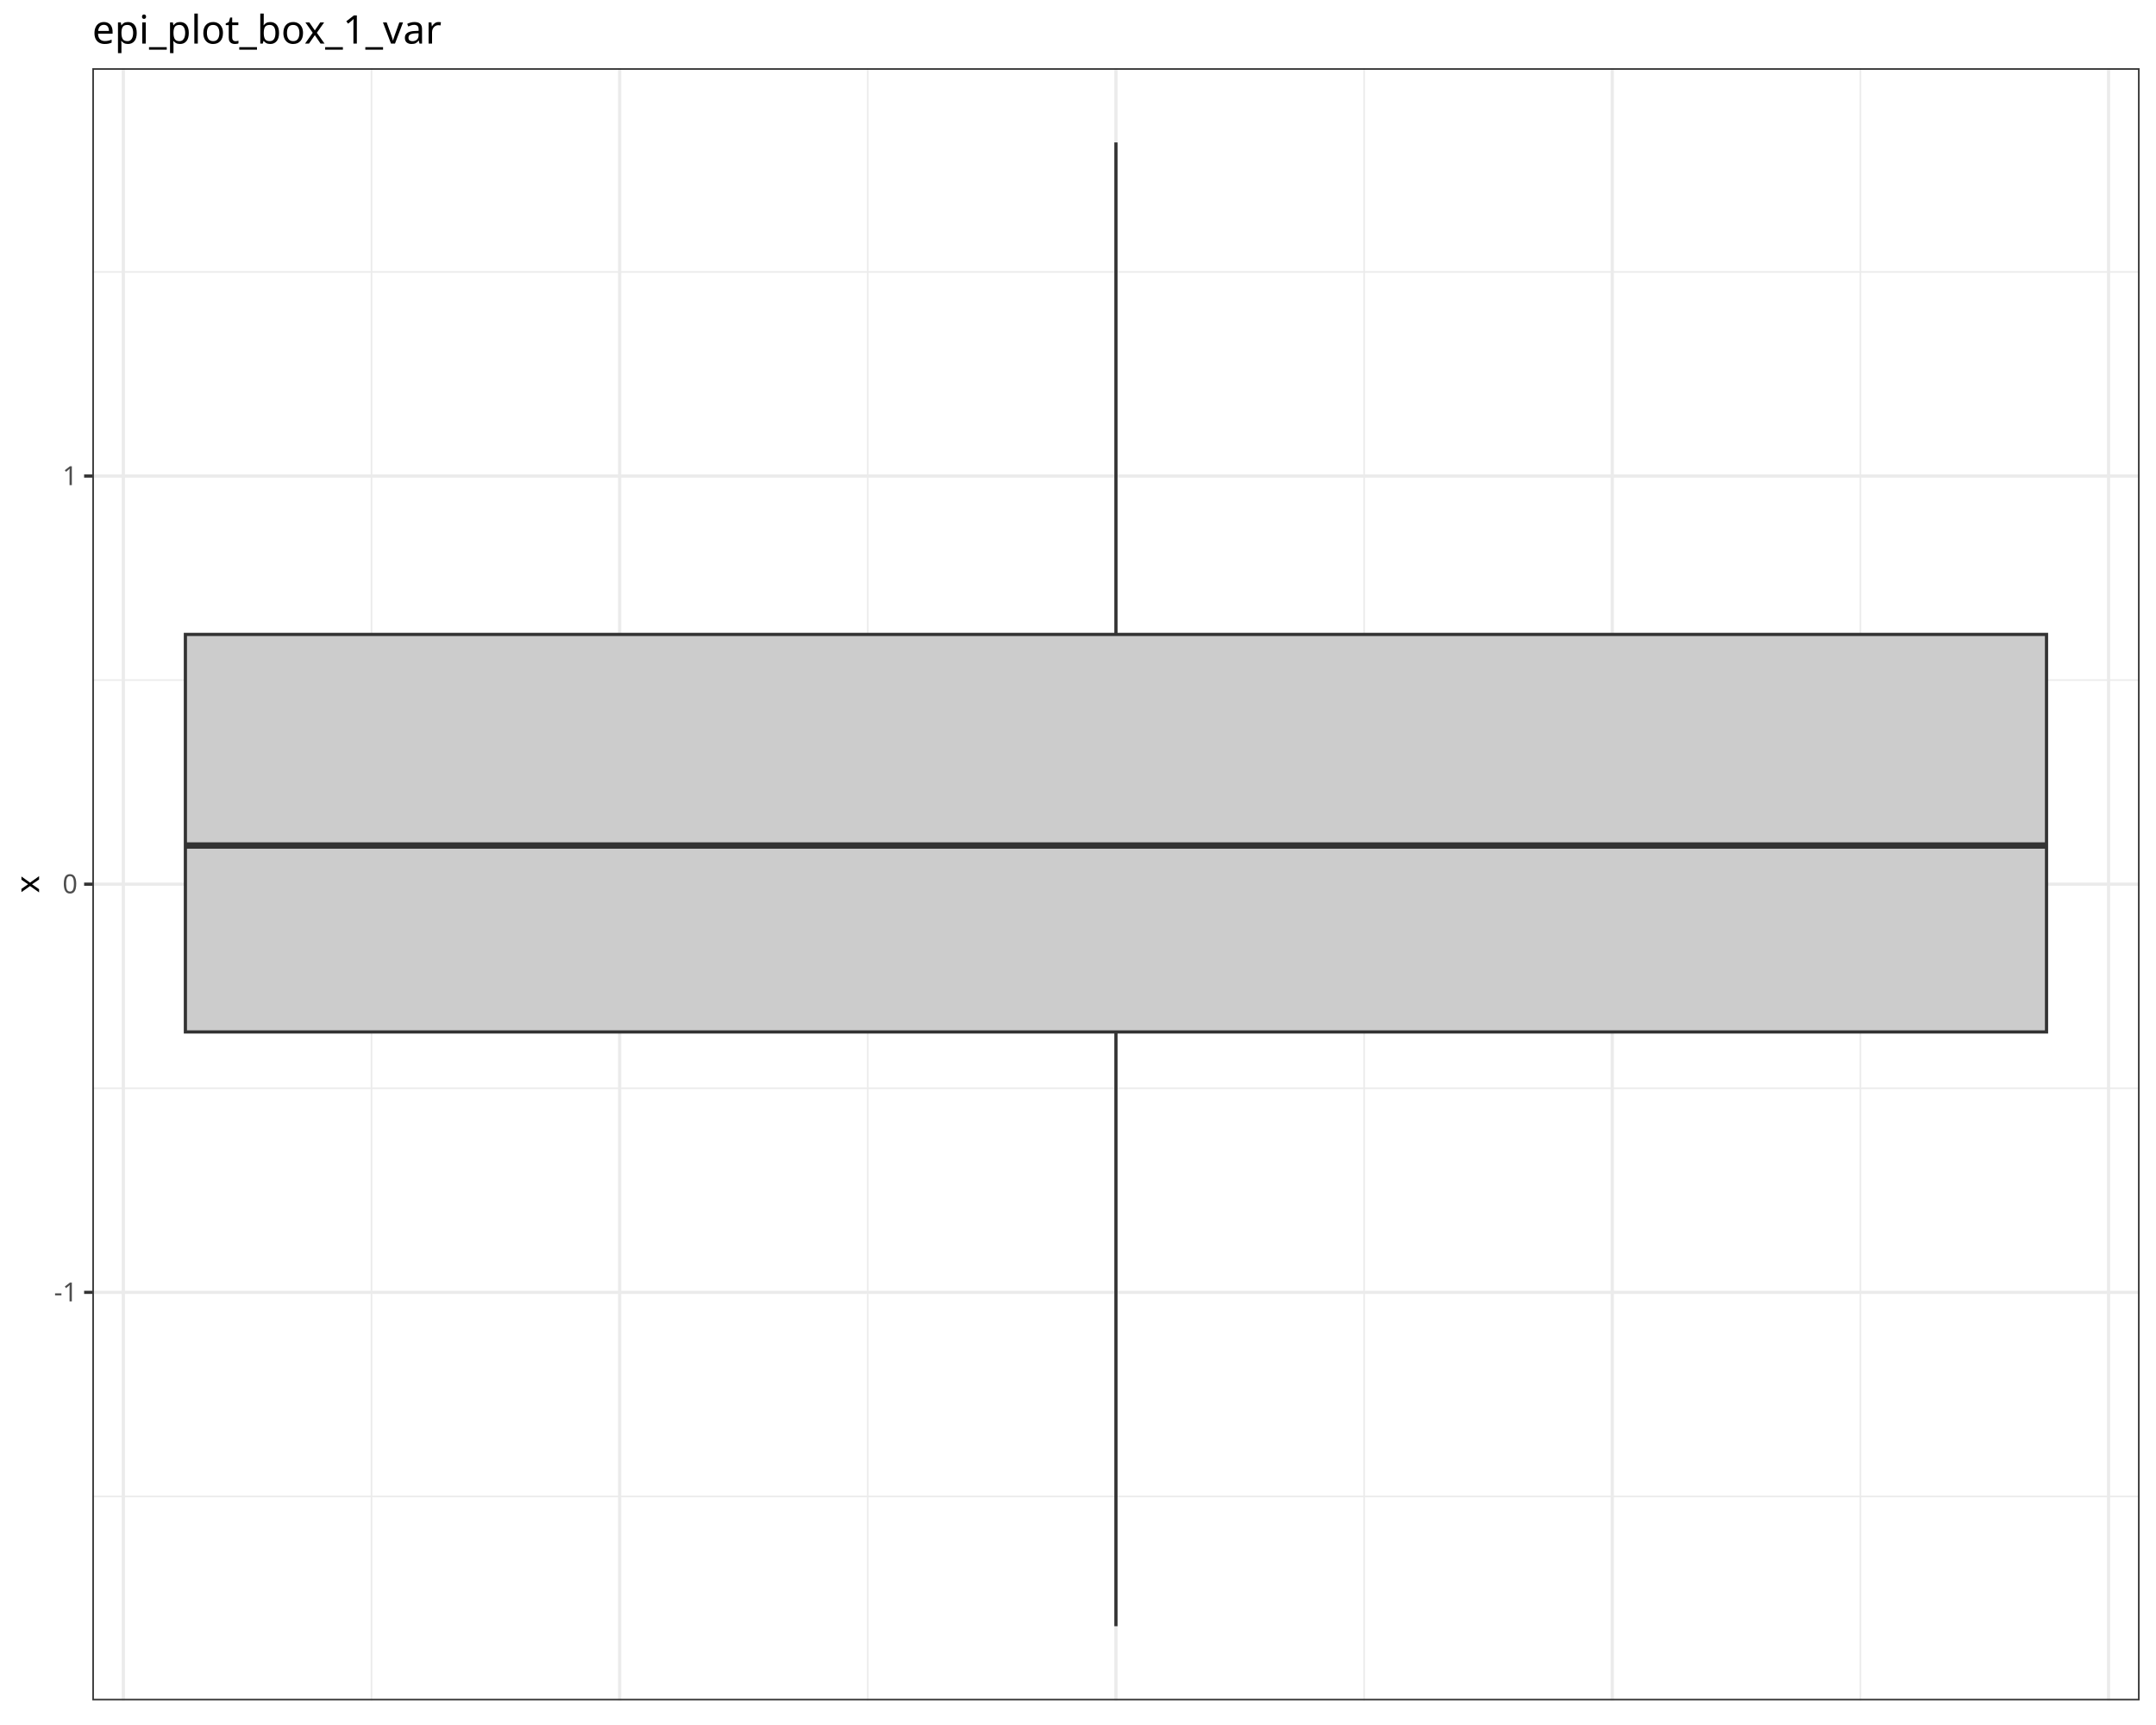
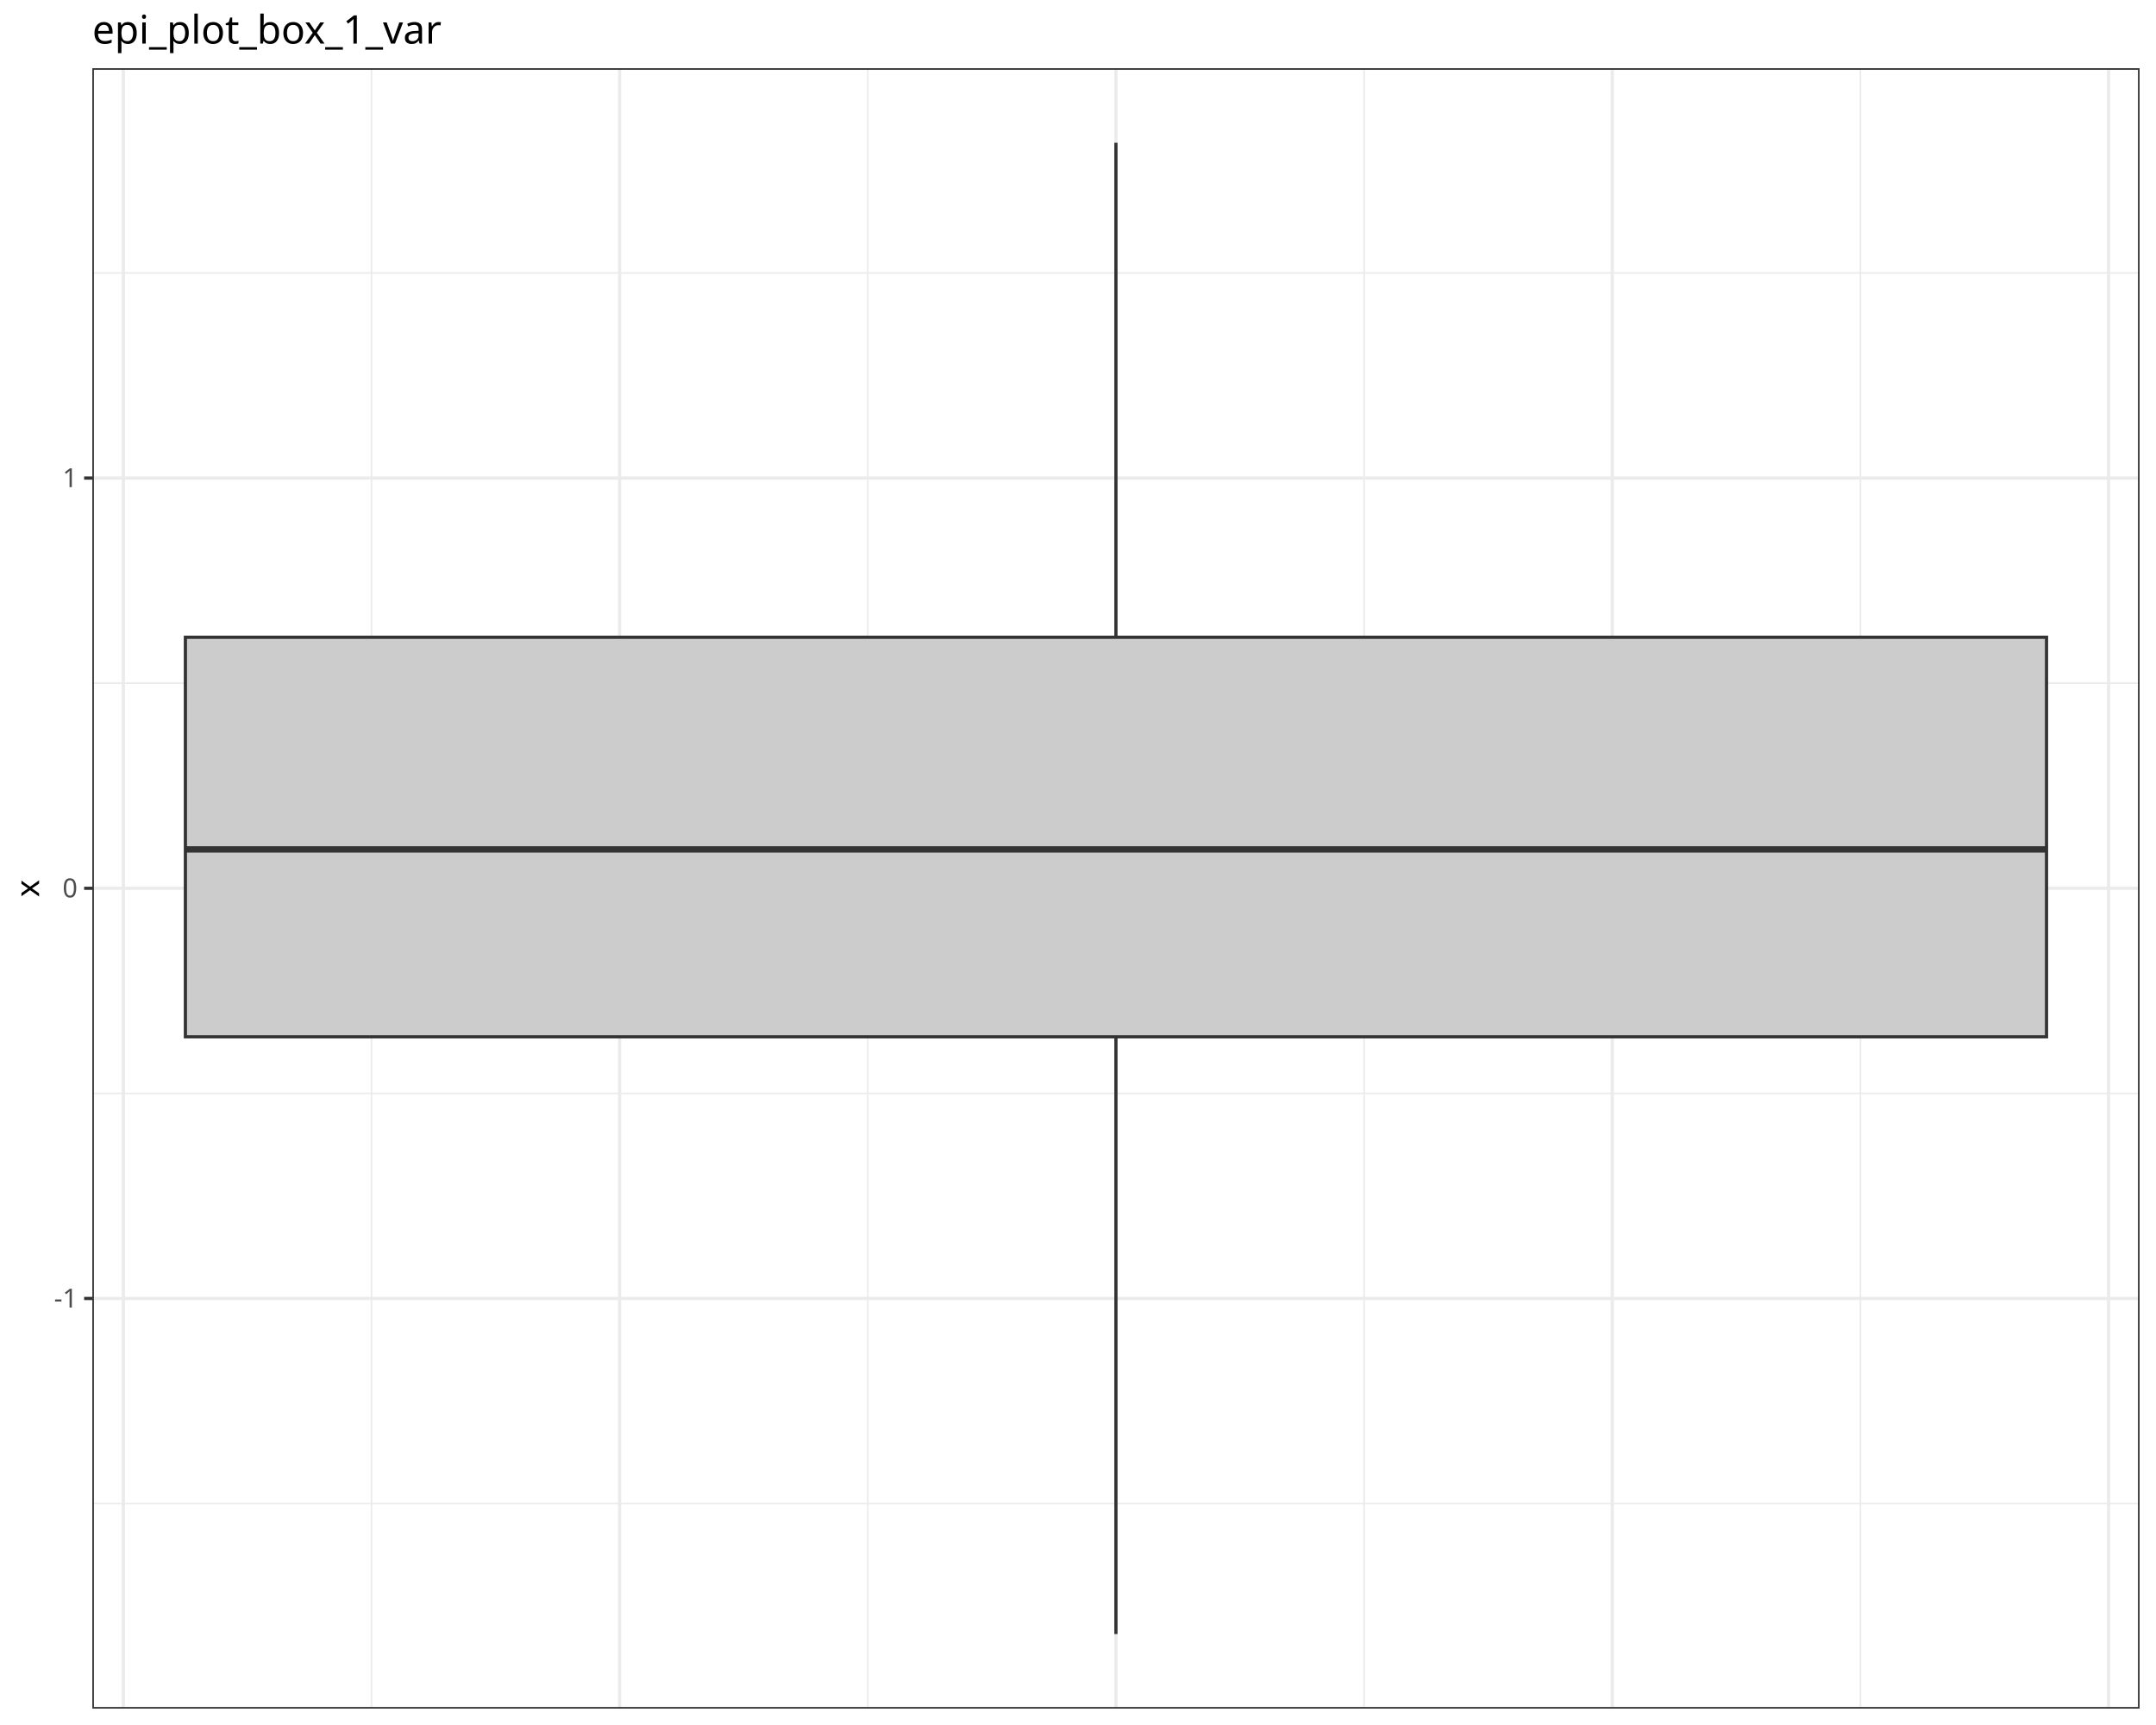
<svg xmlns="http://www.w3.org/2000/svg" class="svglite" data-engine-version="2.0" width="720.00pt" height="576.00pt" viewBox="0 0 720.00 576.00">
  <defs>
    <style type="text/css">
    .svglite line, .svglite polyline, .svglite polygon, .svglite path, .svglite rect, .svglite circle {
      fill: none;
      stroke: #000000;
      stroke-linecap: round;
      stroke-linejoin: round;
      stroke-miterlimit: 10.00;
    }
  </style>
  </defs>
  <rect width="100%" height="100%" style="stroke: none; fill: #FFFFFF;" />
  <defs>
    <clipPath id="cpMC4wMHw3MjAuMDB8MC4wMHw1NzYuMDA=">
      <rect x="0.00" y="0.00" width="720.00" height="576.00" />
    </clipPath>
  </defs>
  <g clip-path="url(#cpMC4wMHw3MjAuMDB8MC4wMHw1NzYuMDA=)">
    <rect x="0.00" y="0.00" width="720.00" height="576.00" style="stroke-width: 1.07; stroke: #FFFFFF; fill: #FFFFFF;" />
  </g>
  <defs>
-     <clipPath id="cpMzAuODN8NzE0LjUyfDIyLjc4fDU2Ny43OA==">
-       <rect x="30.83" y="22.78" width="683.69" height="545.00" />
+     <clipPath id="cpMzAuODN8NzE0LjUyfDIyLjc4fDU3MC41Mg==">
+       <rect x="30.83" y="22.78" width="683.69" height="547.74" />
    </clipPath>
  </defs>
-   <g clip-path="url(#cpMzAuODN8NzE0LjUyfDIyLjc4fDU2Ny43OA==)">
-     <rect x="30.83" y="22.78" width="683.69" height="545.00" style="stroke-width: 1.07; stroke: none; fill: #FFFFFF;" />
-     <polyline points="30.83,499.67 714.52,499.67 " style="stroke-width: 0.53; stroke: #EBEBEB; stroke-linecap: butt;" />
-     <polyline points="30.83,363.38 714.52,363.38 " style="stroke-width: 0.53; stroke: #EBEBEB; stroke-linecap: butt;" />
-     <polyline points="30.83,227.09 714.52,227.09 " style="stroke-width: 0.53; stroke: #EBEBEB; stroke-linecap: butt;" />
-     <polyline points="30.83,90.80 714.52,90.80 " style="stroke-width: 0.53; stroke: #EBEBEB; stroke-linecap: butt;" />
-     <polyline points="124.06,567.78 124.06,22.78 " style="stroke-width: 0.53; stroke: #EBEBEB; stroke-linecap: butt;" />
-     <polyline points="289.80,567.78 289.80,22.78 " style="stroke-width: 0.53; stroke: #EBEBEB; stroke-linecap: butt;" />
-     <polyline points="455.55,567.78 455.55,22.78 " style="stroke-width: 0.53; stroke: #EBEBEB; stroke-linecap: butt;" />
-     <polyline points="621.29,567.78 621.29,22.78 " style="stroke-width: 0.53; stroke: #EBEBEB; stroke-linecap: butt;" />
-     <polyline points="30.83,431.53 714.52,431.53 " style="stroke-width: 1.07; stroke: #EBEBEB; stroke-linecap: butt;" />
-     <polyline points="30.83,295.24 714.52,295.24 " style="stroke-width: 1.07; stroke: #EBEBEB; stroke-linecap: butt;" />
-     <polyline points="30.83,158.95 714.52,158.95 " style="stroke-width: 1.07; stroke: #EBEBEB; stroke-linecap: butt;" />
-     <polyline points="41.19,567.78 41.19,22.78 " style="stroke-width: 1.07; stroke: #EBEBEB; stroke-linecap: butt;" />
-     <polyline points="206.93,567.78 206.93,22.78 " style="stroke-width: 1.07; stroke: #EBEBEB; stroke-linecap: butt;" />
-     <polyline points="372.67,567.78 372.67,22.78 " style="stroke-width: 1.07; stroke: #EBEBEB; stroke-linecap: butt;" />
-     <polyline points="538.42,567.78 538.42,22.78 " style="stroke-width: 1.07; stroke: #EBEBEB; stroke-linecap: butt;" />
-     <polyline points="704.16,567.78 704.16,22.78 " style="stroke-width: 1.07; stroke: #EBEBEB; stroke-linecap: butt;" />
-     <line x1="372.67" y1="211.84" x2="372.67" y2="47.56" style="stroke-width: 1.07; stroke: #333333; stroke-linecap: butt;" />
-     <line x1="372.67" y1="344.58" x2="372.67" y2="543.01" style="stroke-width: 1.07; stroke: #333333; stroke-linecap: butt;" />
-     <polygon points="61.91,211.84 61.91,344.58 683.44,344.58 683.44,211.84 61.91,211.84 " style="stroke-width: 1.07; stroke: #333333; stroke-linecap: butt; stroke-linejoin: miter; fill: #CCCCCC;" />
-     <line x1="61.91" y1="282.33" x2="683.44" y2="282.33" style="stroke-width: 2.13; stroke: #333333; stroke-linecap: butt; stroke-linejoin: miter;" />
-     <rect x="30.83" y="22.78" width="683.69" height="545.00" style="stroke-width: 1.07; stroke: #333333;" />
+   <g clip-path="url(#cpMzAuODN8NzE0LjUyfDIyLjc4fDU3MC41Mg==)">
+     <rect x="30.83" y="22.78" width="683.69" height="547.74" style="stroke-width: 1.07; stroke: none; fill: #FFFFFF;" />
+     <polyline points="30.83,502.07 714.52,502.07 " style="stroke-width: 0.53; stroke: #EBEBEB; stroke-linecap: butt;" />
+     <polyline points="30.83,365.10 714.52,365.10 " style="stroke-width: 0.53; stroke: #EBEBEB; stroke-linecap: butt;" />
+     <polyline points="30.83,228.12 714.52,228.12 " style="stroke-width: 0.53; stroke: #EBEBEB; stroke-linecap: butt;" />
+     <polyline points="30.83,91.14 714.52,91.14 " style="stroke-width: 0.53; stroke: #EBEBEB; stroke-linecap: butt;" />
+     <polyline points="124.06,570.52 124.06,22.78 " style="stroke-width: 0.53; stroke: #EBEBEB; stroke-linecap: butt;" />
+     <polyline points="289.80,570.52 289.80,22.78 " style="stroke-width: 0.53; stroke: #EBEBEB; stroke-linecap: butt;" />
+     <polyline points="455.55,570.52 455.55,22.78 " style="stroke-width: 0.53; stroke: #EBEBEB; stroke-linecap: butt;" />
+     <polyline points="621.29,570.52 621.29,22.78 " style="stroke-width: 0.53; stroke: #EBEBEB; stroke-linecap: butt;" />
+     <polyline points="30.83,433.58 714.52,433.58 " style="stroke-width: 1.07; stroke: #EBEBEB; stroke-linecap: butt;" />
+     <polyline points="30.83,296.61 714.52,296.61 " style="stroke-width: 1.07; stroke: #EBEBEB; stroke-linecap: butt;" />
+     <polyline points="30.83,159.63 714.52,159.63 " style="stroke-width: 1.07; stroke: #EBEBEB; stroke-linecap: butt;" />
+     <polyline points="41.19,570.52 41.19,22.78 " style="stroke-width: 1.07; stroke: #EBEBEB; stroke-linecap: butt;" />
+     <polyline points="206.93,570.52 206.93,22.78 " style="stroke-width: 1.07; stroke: #EBEBEB; stroke-linecap: butt;" />
+     <polyline points="372.67,570.52 372.67,22.78 " style="stroke-width: 1.07; stroke: #EBEBEB; stroke-linecap: butt;" />
+     <polyline points="538.42,570.52 538.42,22.78 " style="stroke-width: 1.07; stroke: #EBEBEB; stroke-linecap: butt;" />
+     <polyline points="704.16,570.52 704.16,22.78 " style="stroke-width: 1.07; stroke: #EBEBEB; stroke-linecap: butt;" />
+     <line x1="372.67" y1="212.79" x2="372.67" y2="47.68" style="stroke-width: 1.07; stroke: #333333; stroke-linecap: butt;" />
+     <line x1="372.67" y1="346.20" x2="372.67" y2="545.62" style="stroke-width: 1.07; stroke: #333333; stroke-linecap: butt;" />
+     <polygon points="61.91,212.79 61.91,346.20 683.44,346.20 683.44,212.79 61.91,212.79 " style="stroke-width: 1.07; stroke: #333333; stroke-linecap: butt; stroke-linejoin: miter; fill: #CCCCCC;" />
+     <line x1="61.91" y1="283.63" x2="683.44" y2="283.63" style="stroke-width: 2.13; stroke: #333333; stroke-linecap: butt; stroke-linejoin: miter;" />
+     <rect x="30.83" y="22.78" width="683.69" height="547.74" style="stroke-width: 1.07; stroke: #333333;" />
  </g>
  <g clip-path="url(#cpMC4wMHw3MjAuMDB8MC4wMHw1NzYuMDA=)">
-     <text x="25.90" y="434.56" text-anchor="end" style="font-size: 8.80px; fill: #4D4D4D; font-family: sans;" textLength="7.82px" lengthAdjust="spacingAndGlyphs">-1</text>
-     <text x="25.90" y="298.27" text-anchor="end" style="font-size: 8.80px; fill: #4D4D4D; font-family: sans;" textLength="4.89px" lengthAdjust="spacingAndGlyphs">0</text>
-     <text x="25.90" y="161.98" text-anchor="end" style="font-size: 8.80px; fill: #4D4D4D; font-family: sans;" textLength="4.89px" lengthAdjust="spacingAndGlyphs">1</text>
-     <polyline points="28.09,431.53 30.83,431.53 " style="stroke-width: 1.07; stroke: #333333; stroke-linecap: butt;" />
-     <polyline points="28.09,295.24 30.83,295.24 " style="stroke-width: 1.07; stroke: #333333; stroke-linecap: butt;" />
-     <polyline points="28.09,158.95 30.83,158.95 " style="stroke-width: 1.07; stroke: #333333; stroke-linecap: butt;" />
-     <text transform="translate(13.05,295.28) rotate(-90)" text-anchor="middle" style="font-size: 11.00px; font-family: sans;" textLength="5.50px" lengthAdjust="spacingAndGlyphs">x</text>
+     <text x="25.90" y="436.61" text-anchor="end" style="font-size: 8.80px; fill: #4D4D4D; font-family: sans;" textLength="7.82px" lengthAdjust="spacingAndGlyphs">-1</text>
+     <text x="25.90" y="299.64" text-anchor="end" style="font-size: 8.80px; fill: #4D4D4D; font-family: sans;" textLength="4.89px" lengthAdjust="spacingAndGlyphs">0</text>
+     <text x="25.90" y="162.66" text-anchor="end" style="font-size: 8.80px; fill: #4D4D4D; font-family: sans;" textLength="4.89px" lengthAdjust="spacingAndGlyphs">1</text>
+     <polyline points="28.09,433.58 30.83,433.58 " style="stroke-width: 1.07; stroke: #333333; stroke-linecap: butt;" />
+     <polyline points="28.09,296.61 30.83,296.61 " style="stroke-width: 1.07; stroke: #333333; stroke-linecap: butt;" />
+     <polyline points="28.09,159.63 30.83,159.63 " style="stroke-width: 1.07; stroke: #333333; stroke-linecap: butt;" />
+     <text transform="translate(13.05,296.65) rotate(-90)" text-anchor="middle" style="font-size: 11.00px; font-family: sans;" textLength="5.50px" lengthAdjust="spacingAndGlyphs">x</text>
    <text x="30.83" y="14.56" style="font-size: 13.20px; font-family: sans;" textLength="115.24px" lengthAdjust="spacingAndGlyphs">epi_plot_box_1_var</text>
  </g>
</svg>
